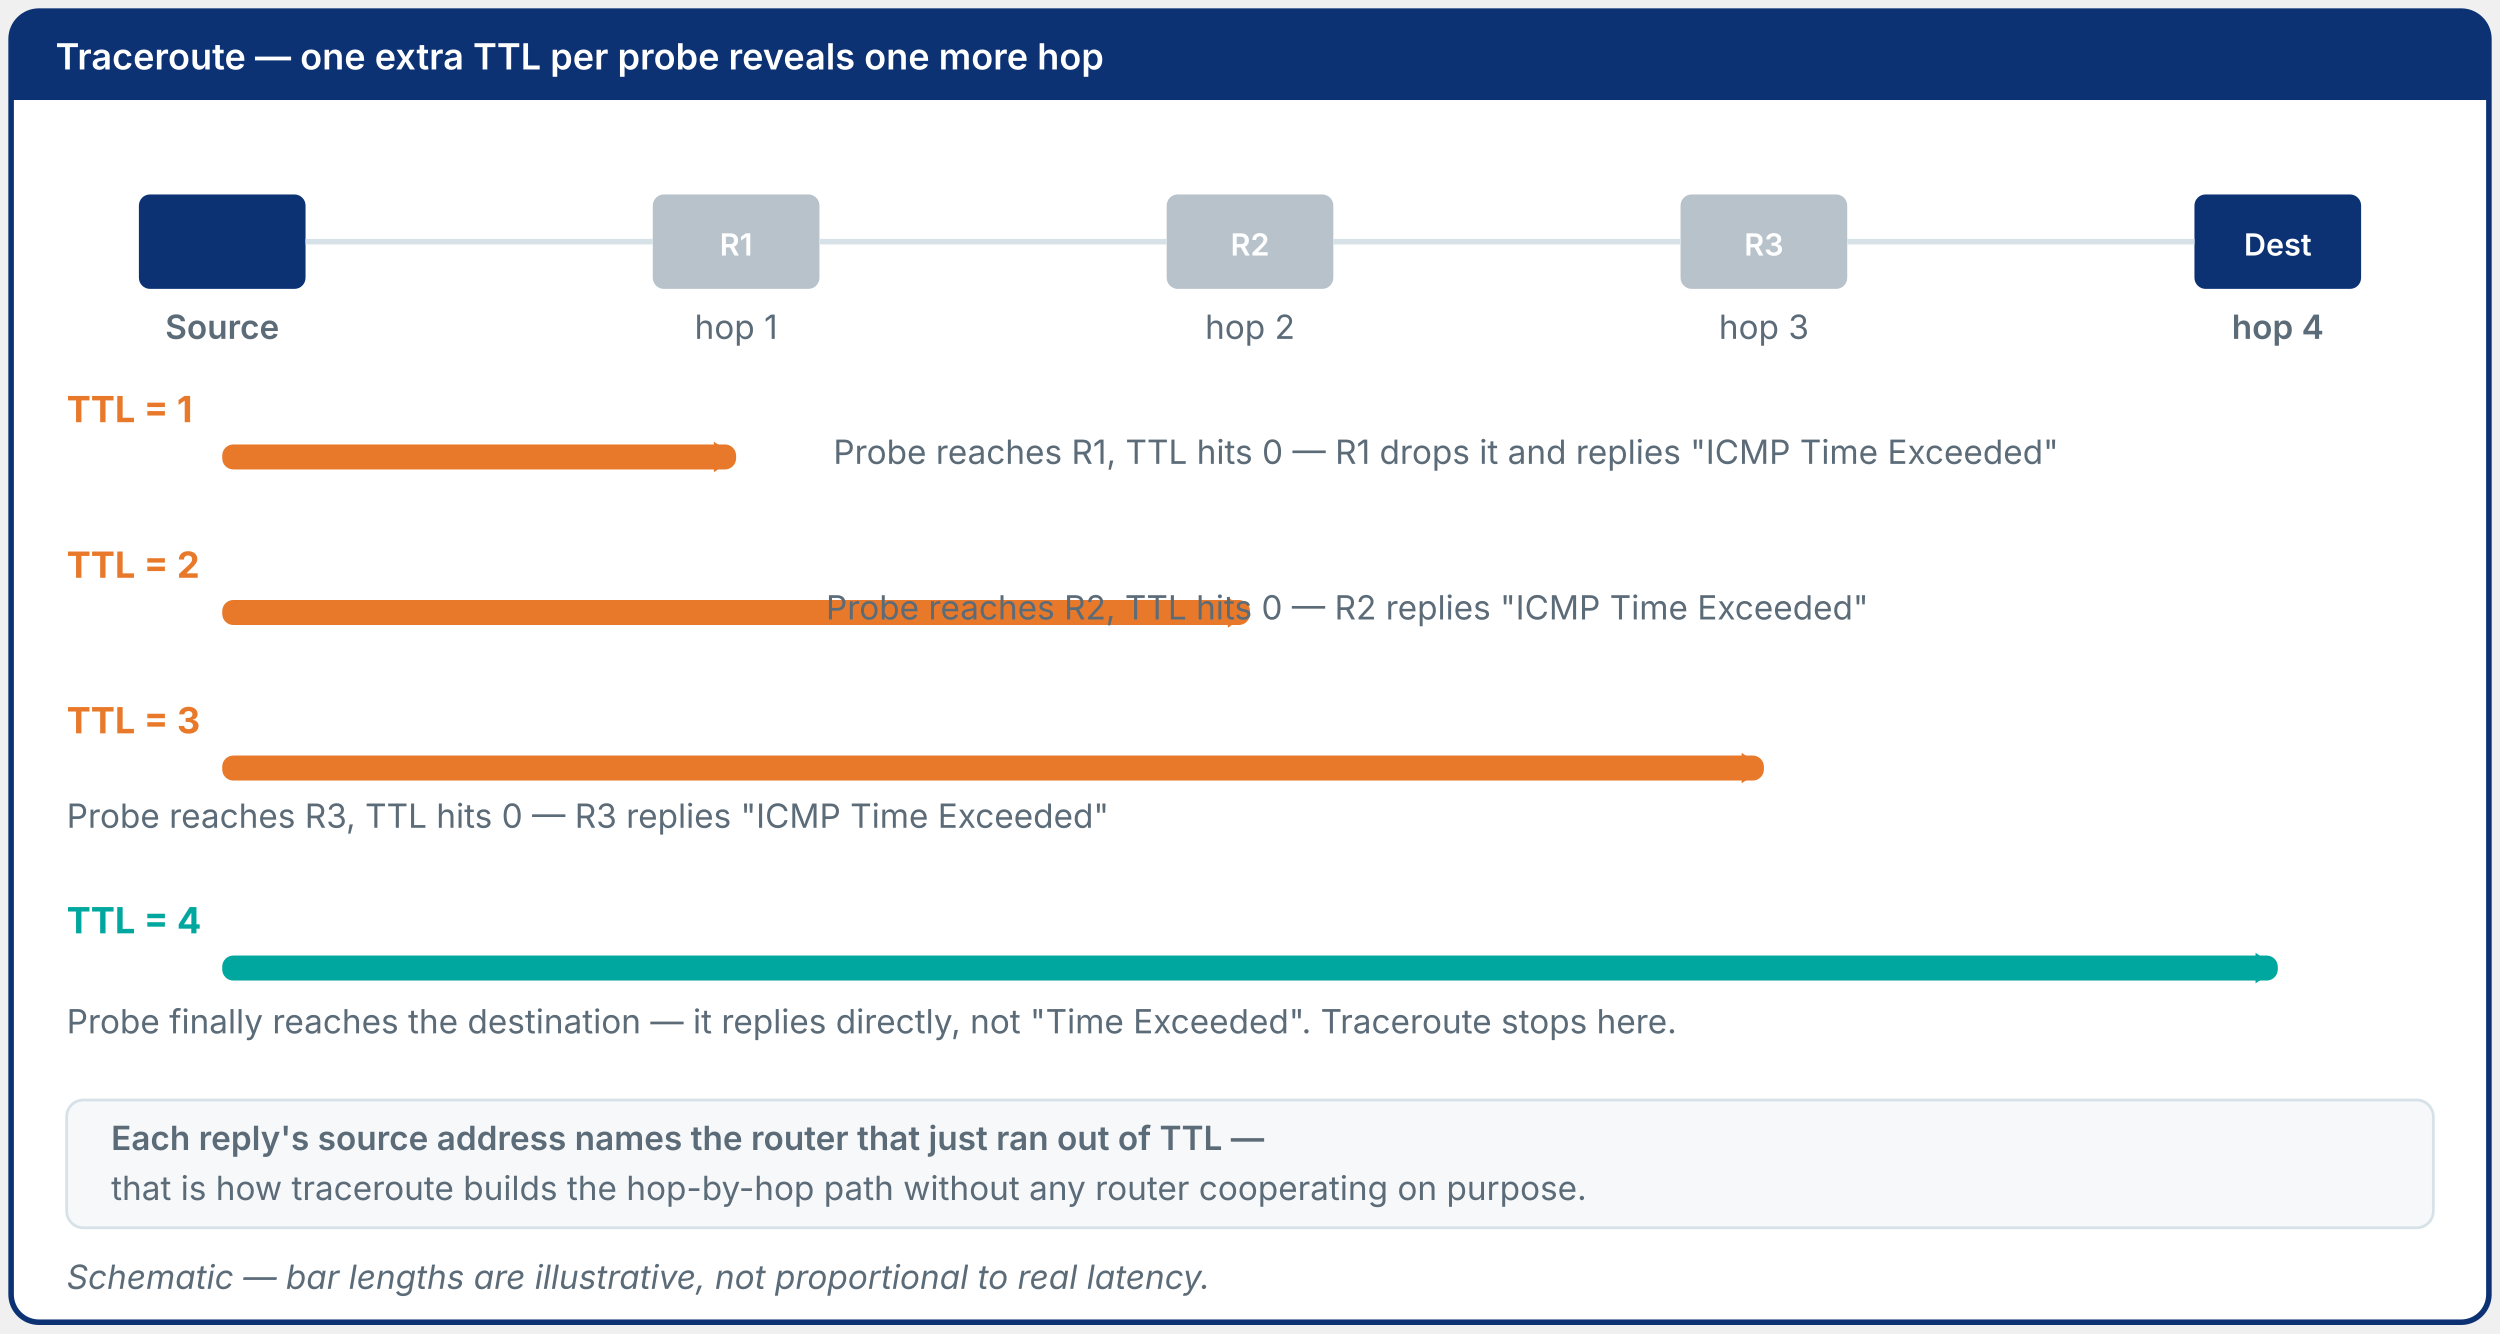
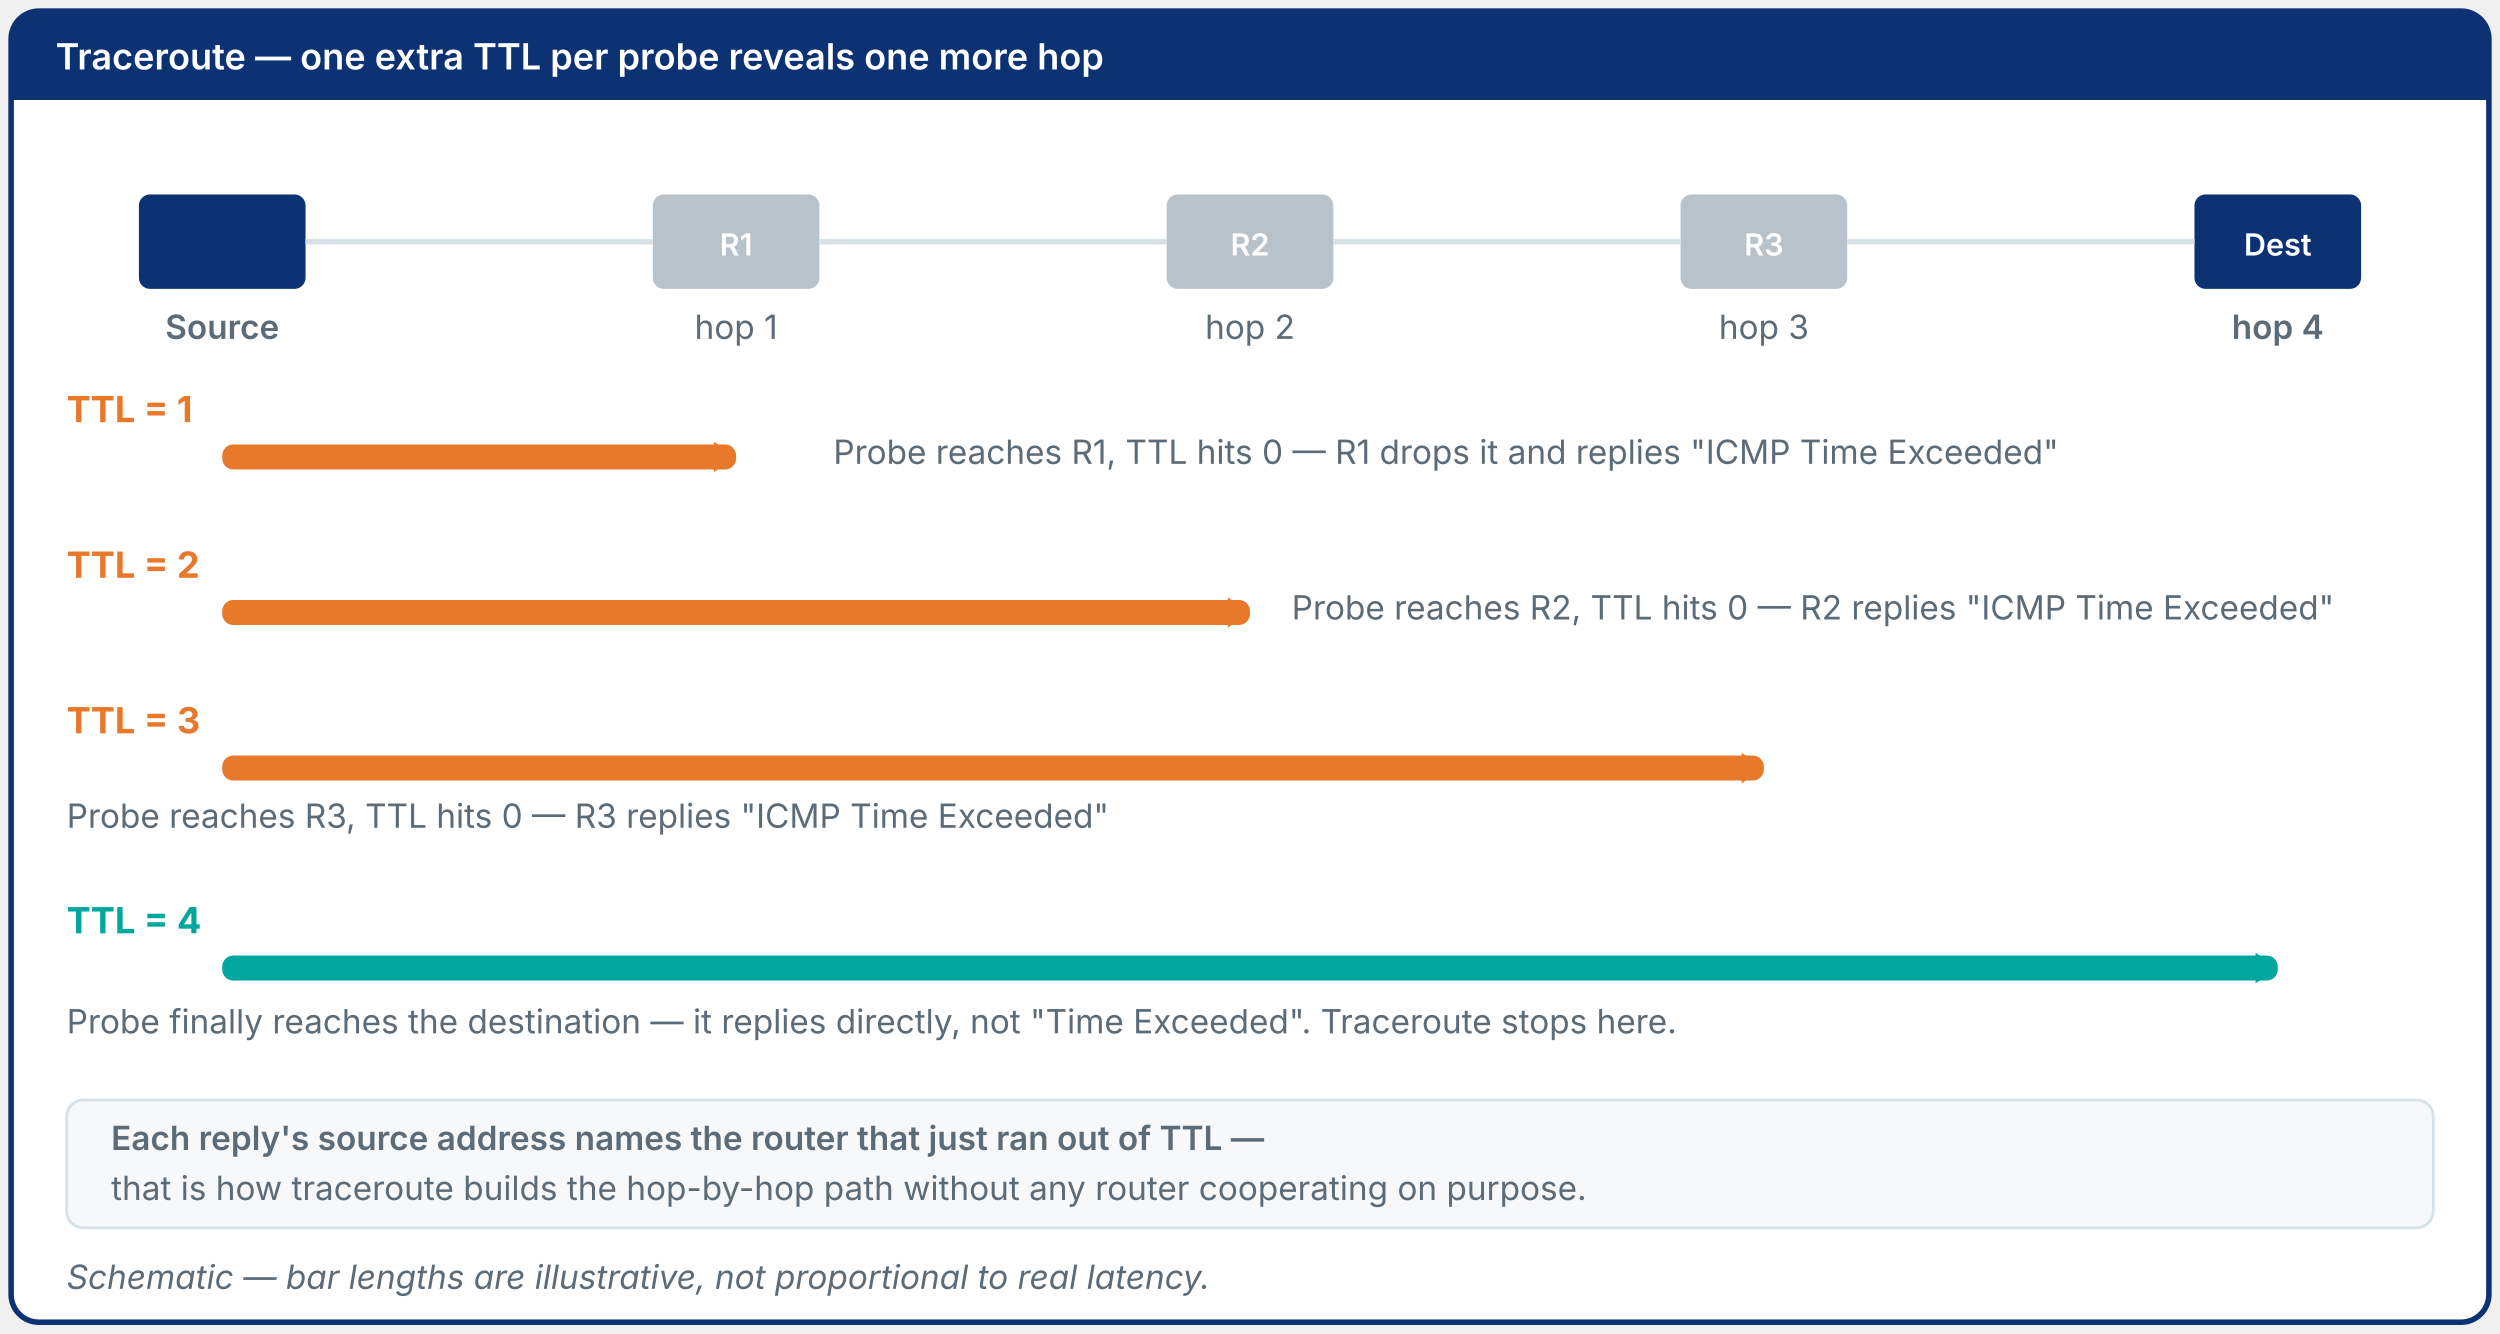
<svg xmlns="http://www.w3.org/2000/svg" viewBox="0 0 900 480" role="img" aria-labelledby="tr-title">
  <style>
  .lbl { font-family: system-ui, -apple-system, sans-serif; fill: #1A1A1A; font-size: 13px; }
  .lbl-sm { font-family: system-ui, -apple-system, sans-serif; fill: #5B6B78; font-size: 12px; }
  .lbl-w { font-family: system-ui, -apple-system, sans-serif; fill: #ffffff; font-size: 11px; font-weight: 600; }
  .lbl-title { font-family: system-ui, -apple-system, sans-serif; fill: #fff; font-size: 13px; font-weight: 600; }
  .dev { fill: #0C3274; }
  .devg { fill: #B7C2CB; }
</style>
  <rect x="4" y="4" width="892" height="472" rx="10" fill="#ffffff" stroke="#0C3274" stroke-width="2" />
  <rect x="4" y="4" width="892" height="32" rx="10" fill="#0C3274" />
  <rect x="4" y="20" width="892" height="16" fill="#0C3274" />
  <text x="20" y="25" class="lbl-title">Traceroute — one extra TTL per probe reveals one more hop</text>
  <rect x="50" y="70" width="60" height="34" rx="4" class="dev" />
  <text x="80" y="122" text-anchor="middle" class="lbl-sm" style="font-weight:600;">Source</text>
  <rect x="235" y="70" width="60" height="34" rx="4" class="devg" />
  <text x="265" y="92" text-anchor="middle" class="lbl-w">R1</text>
  <text x="265" y="122" text-anchor="middle" class="lbl-sm">hop 1</text>
  <rect x="420" y="70" width="60" height="34" rx="4" class="devg" />
  <text x="450" y="92" text-anchor="middle" class="lbl-w">R2</text>
  <text x="450" y="122" text-anchor="middle" class="lbl-sm">hop 2</text>
  <rect x="605" y="70" width="60" height="34" rx="4" class="devg" />
  <text x="635" y="92" text-anchor="middle" class="lbl-w">R3</text>
  <text x="635" y="122" text-anchor="middle" class="lbl-sm">hop 3</text>
  <rect x="790" y="70" width="60" height="34" rx="4" class="dev" />
  <text x="820" y="92" text-anchor="middle" class="lbl-w">Dest</text>
  <text x="820" y="122" text-anchor="middle" class="lbl-sm" style="font-weight:600;">hop 4</text>
  <line x1="110" y1="87" x2="235" y2="87" stroke="#D7E1E8" stroke-width="2" />
  <line x1="295" y1="87" x2="420" y2="87" stroke="#D7E1E8" stroke-width="2" />
  <line x1="480" y1="87" x2="605" y2="87" stroke="#D7E1E8" stroke-width="2" />
  <line x1="665" y1="87" x2="790" y2="87" stroke="#D7E1E8" stroke-width="2" />
  <text x="24" y="152" class="lbl" style="font-weight:700;fill:#E8792A;">TTL = 1</text>
  <rect x="80" y="160" width="185" height="9" rx="4" fill="#E8792A" />
  <polygon points="265,164.5 257,159 257,170" fill="#E8792A" />
  <text x="300" y="167" class="lbl-sm">Probe reaches R1, TTL hits 0 — R1 drops it and replies "ICMP Time Exceeded"</text>
  <text x="24" y="208" class="lbl" style="font-weight:700;fill:#E8792A;">TTL = 2</text>
  <rect x="80" y="216" width="370" height="9" rx="4" fill="#E8792A" />
  <polygon points="450,220.5 442,215 442,226" fill="#E8792A" />
-   <text x="485" y="223" text-anchor="middle" class="lbl-sm">Probe reaches R2, TTL hits 0 — R2 replies "ICMP Time Exceeded"</text>
+   <text x="465" y="223" class="lbl-sm">Probe reaches R2, TTL hits 0 — R2 replies "ICMP Time Exceeded"</text>
  <text x="24" y="264" class="lbl" style="font-weight:700;fill:#E8792A;">TTL = 3</text>
  <rect x="80" y="272" width="555" height="9" rx="4" fill="#E8792A" />
  <polygon points="635,276.5 627,271 627,282" fill="#E8792A" />
  <text x="24" y="298" class="lbl-sm">Probe reaches R3, TTL hits 0 — R3 replies "ICMP Time Exceeded"</text>
  <text x="24" y="336" class="lbl" style="font-weight:700;fill:#00A79E;">TTL = 4</text>
  <rect x="80" y="344" width="740" height="9" rx="4" fill="#00A79E" />
  <polygon points="820,348.5 812,343 812,354" fill="#00A79E" />
  <text x="24" y="372" class="lbl-sm">Probe finally reaches the destination — it replies directly, not "Time Exceeded". Traceroute stops here.</text>
  <rect x="24" y="396" width="852" height="46" rx="6" fill="#F6F8FA" stroke="#D7E1E8" />
  <text x="40" y="414" class="lbl-sm" style="font-weight:600;">Each reply's source address names the router that just ran out of TTL —</text>
  <text x="40" y="432" class="lbl-sm">that is how traceroute builds the hop-by-hop path without any router cooperating on purpose.</text>
  <text x="24" y="464" class="lbl-sm" style="font-style:italic;">Schematic — bar lengths are illustrative, not proportional to real latency.</text>
</svg>
